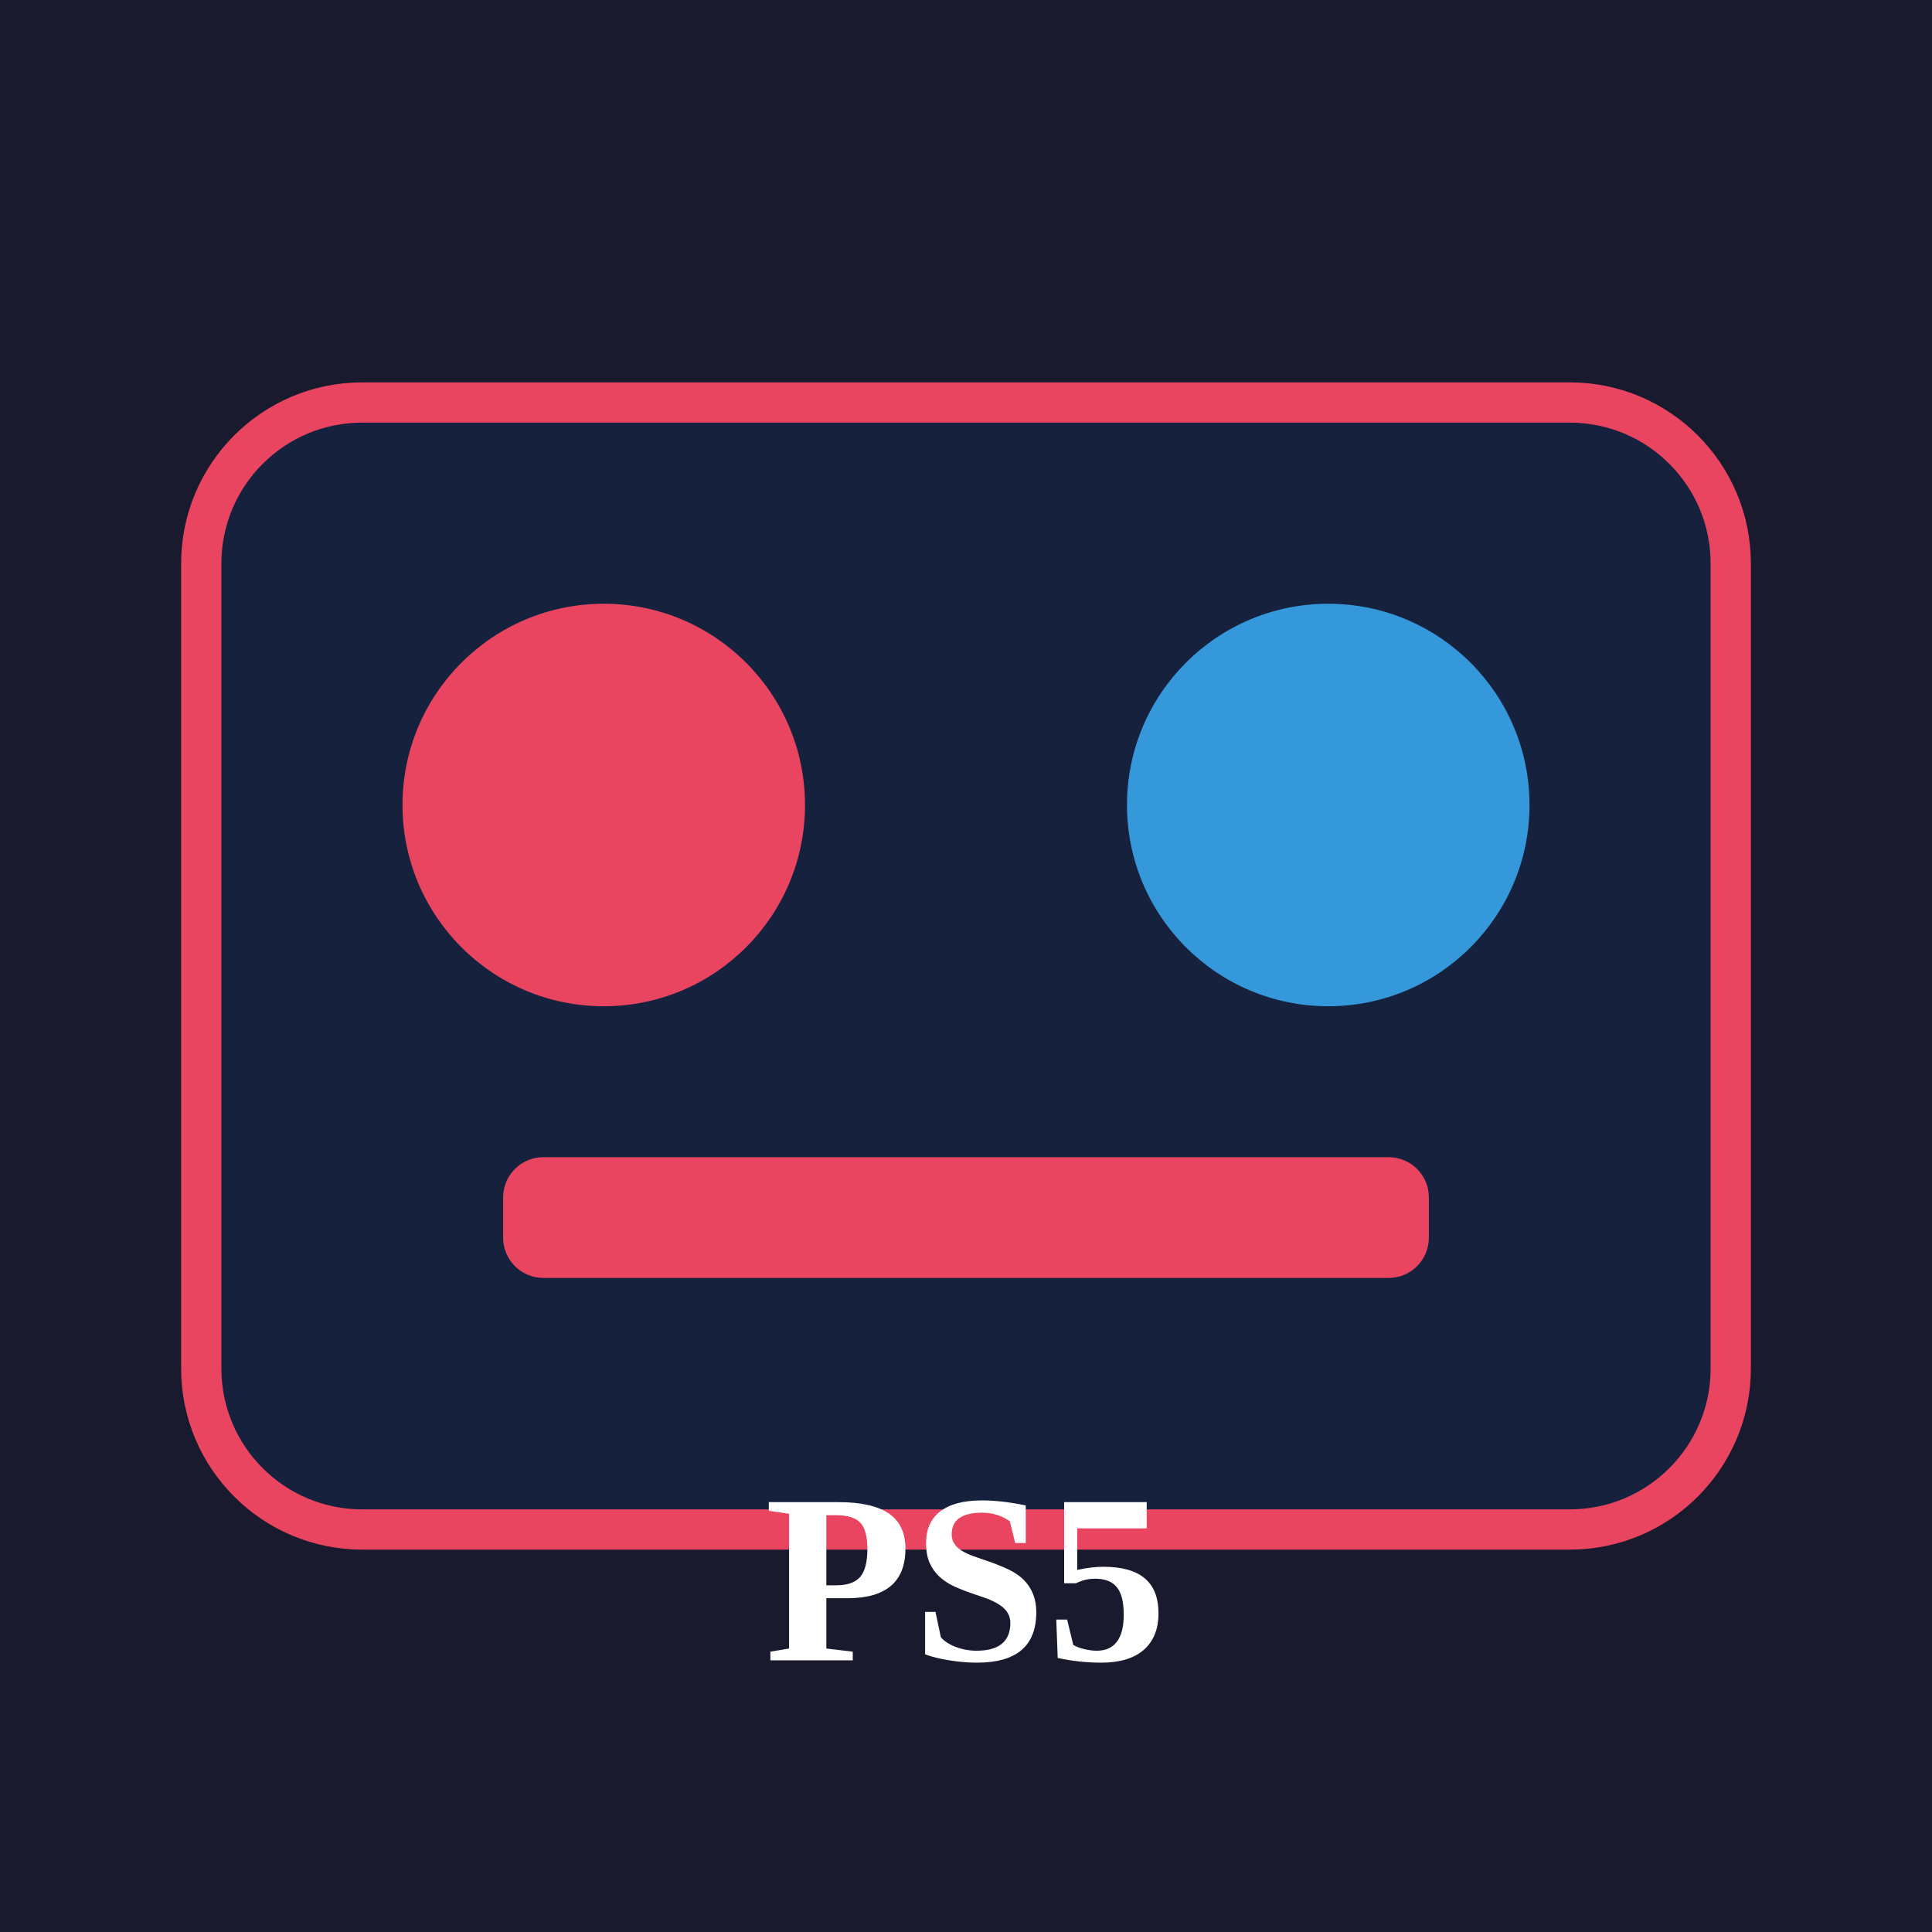
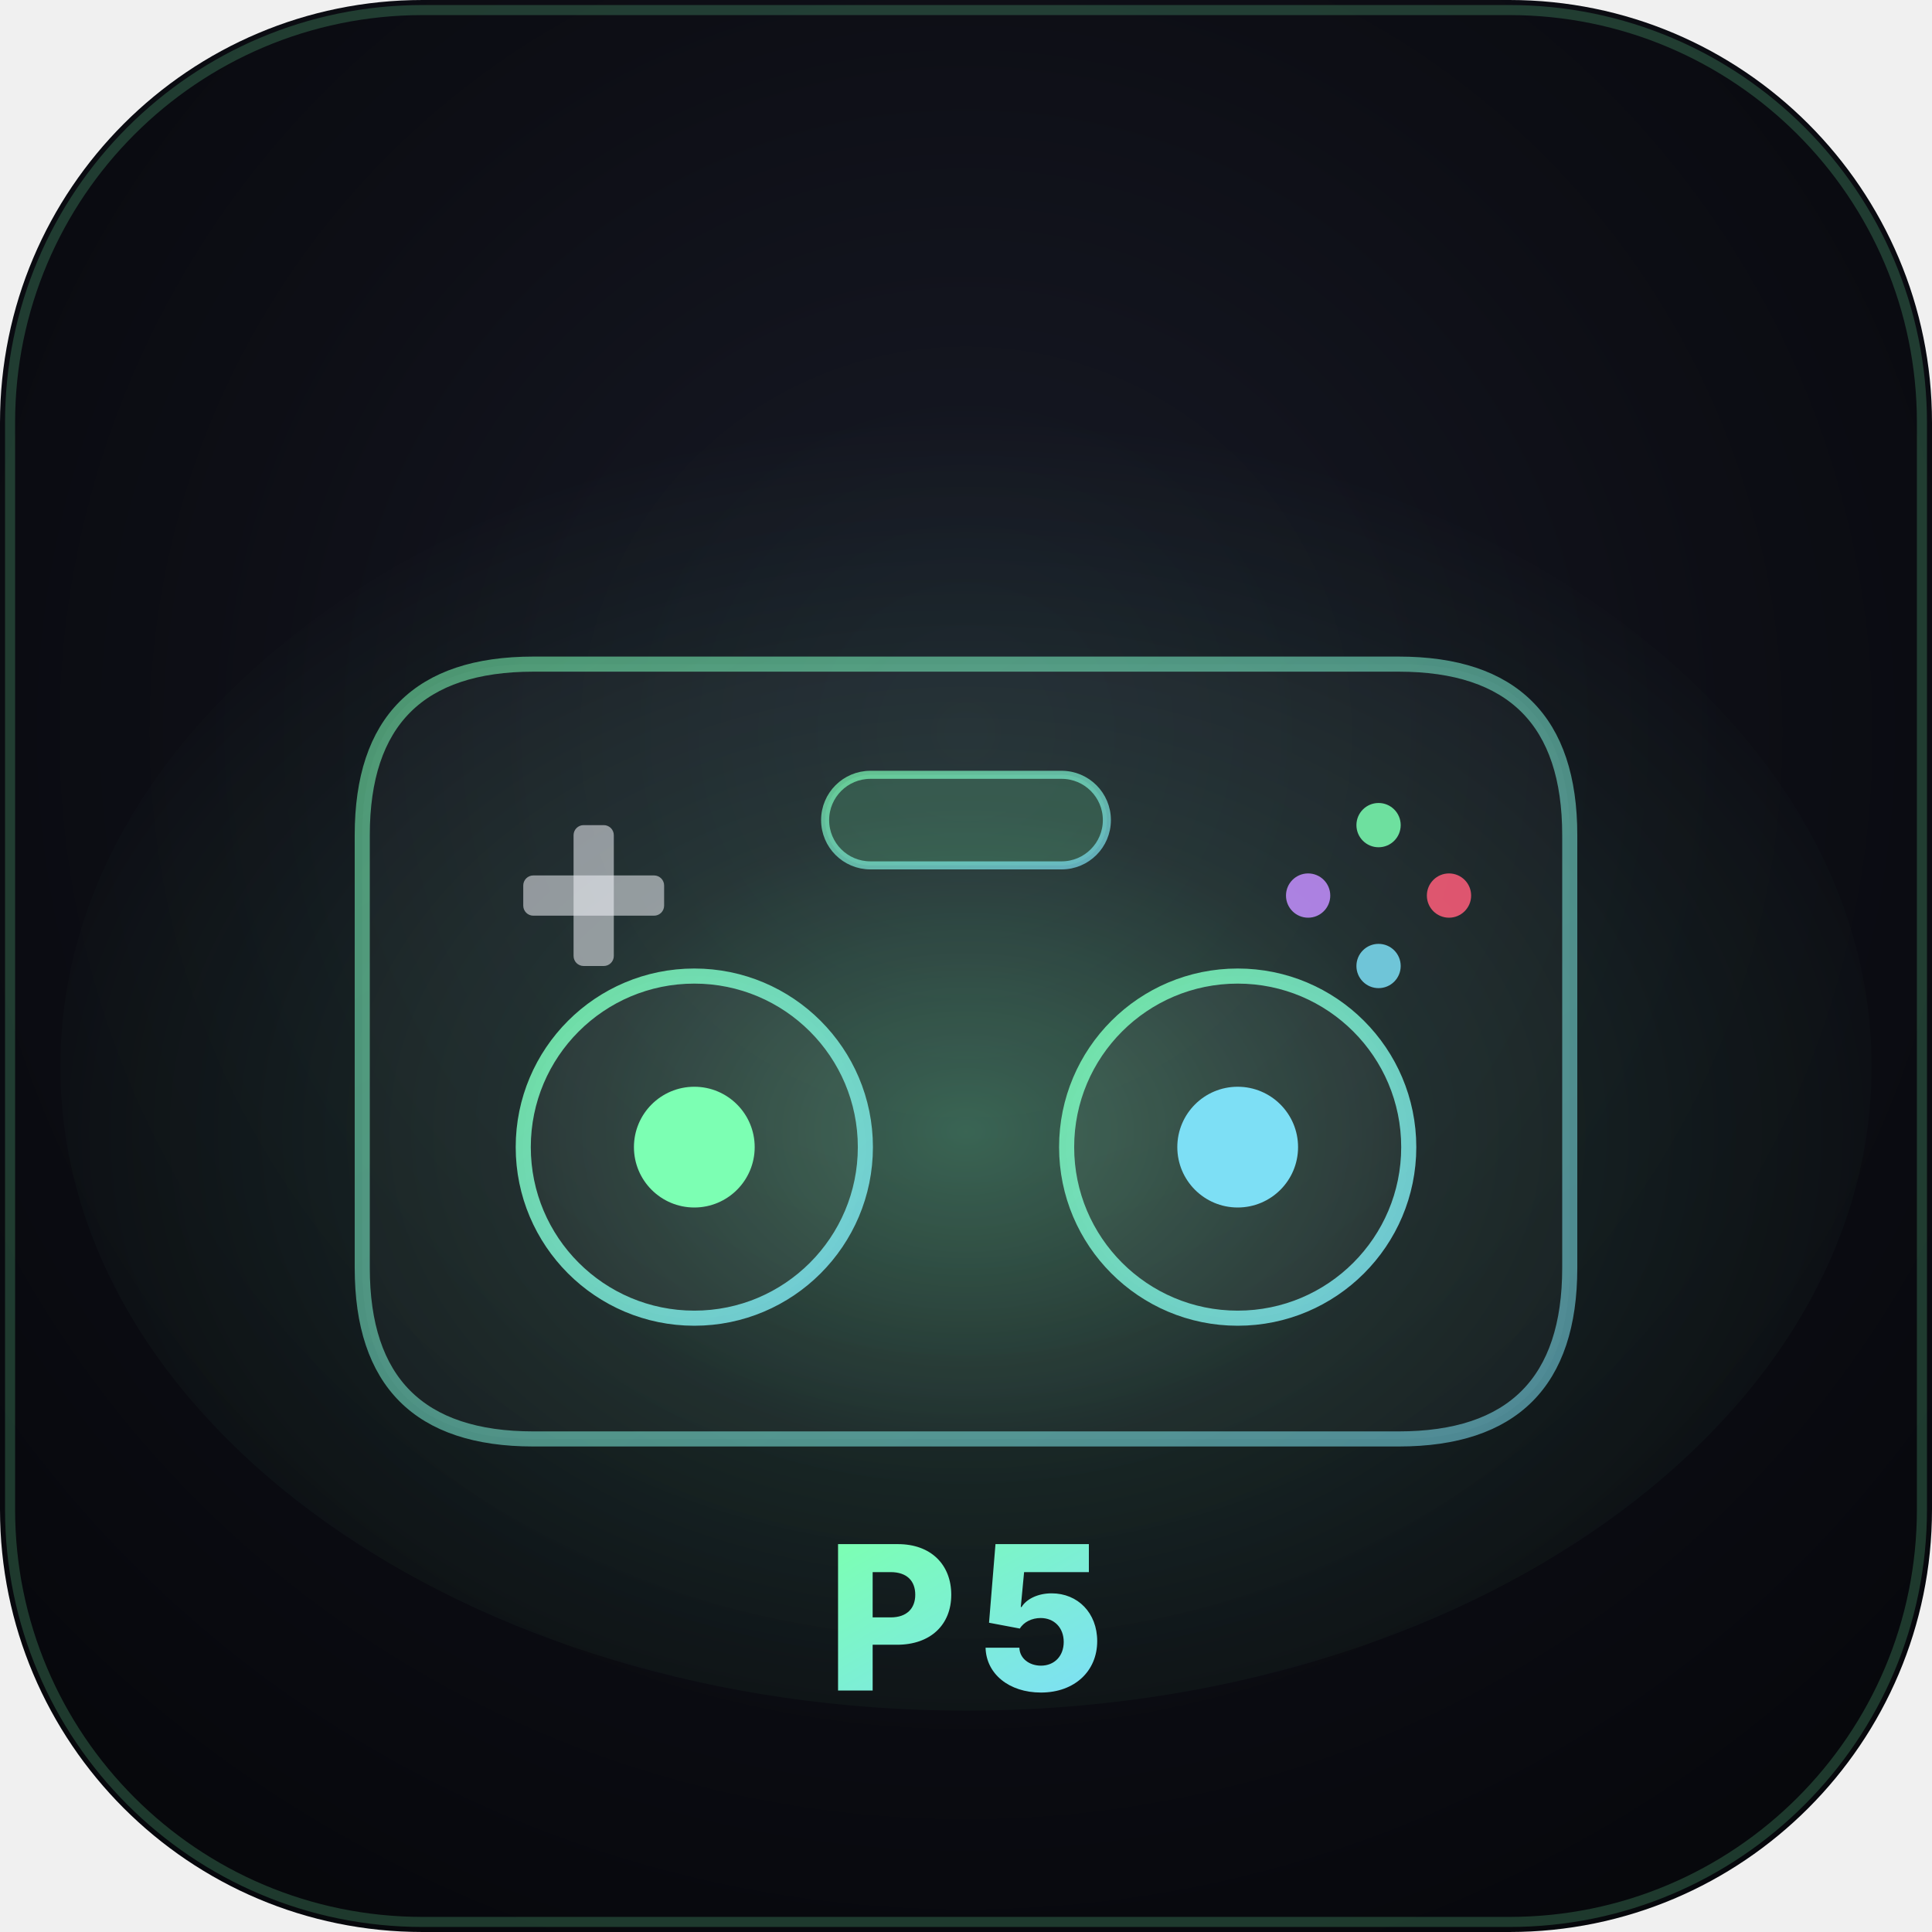
<svg xmlns="http://www.w3.org/2000/svg" viewBox="0 0 192 192">
-   <rect width="192" height="192" fill="#1a1a2e" />
-   <rect x="20" y="40" width="152" height="112" rx="16" fill="#16213e" stroke="#e94560" stroke-width="4" />
-   <circle cx="60" cy="80" r="20" fill="#e94560" />
-   <circle cx="132" cy="80" r="20" fill="#3498db" />
-   <rect x="50" y="115" width="92" height="12" rx="4" fill="#e94560" />
-   <text x="96" y="165" text-anchor="middle" fill="#fff" font-size="24" font-weight="bold">PS5</text>
+   <defs>
+     <radialGradient id="bg" cx="50%" cy="38%" r="72%">
+       <stop offset="0%" stop-color="#181b27" />
+       <stop offset="55%" stop-color="#0d0e15" />
+       <stop offset="100%" stop-color="#06070b" />
+     </radialGradient>
+     <linearGradient id="mintCyan" x1="0%" y1="0%" x2="100%" y2="100%">
+       <stop offset="0%" stop-color="#7cffb3" />
+       <stop offset="100%" stop-color="#7ddff5" />
+     </linearGradient>
+     <radialGradient id="halo" cx="50%" cy="55%" r="55%">
+       <stop offset="0%" stop-color="#7cffb3" stop-opacity="0.32" />
+       <stop offset="45%" stop-color="#7cffb3" stop-opacity="0.10" />
+       <stop offset="100%" stop-color="#7cffb3" stop-opacity="0" />
+     </radialGradient>
+   </defs>
+   <rect width="192" height="192" rx="42" fill="url(#bg)" />
+   <ellipse cx="96" cy="106" rx="90" ry="64" fill="url(#halo)" />
+   <rect x="1" y="1" width="190" height="190" rx="41" fill="none" stroke="rgba(124,255,179,0.20)" stroke-width="1" />
+   <path d="M 36 83            Q 36 66 53 66            L 139 66            Q 156 66 156 83            L 156 126            Q 156 143 139 143            L 53 143            Q 36 143 36 126 Z" fill="rgba(255,255,255,0.035)" stroke="url(#mintCyan)" stroke-width="1.5" stroke-opacity="0.55" />
+   <rect x="82" y="77" width="28" height="9" rx="4.5" fill="rgba(124,255,179,0.18)" stroke="url(#mintCyan)" stroke-width="0.8" stroke-opacity="0.7" />
+   <g transform="translate(52, 82)" fill="rgba(240,242,247,0.55)">
+     <rect x="5" y="0" width="4" height="14" rx="1" />
+     <rect x="0" y="5" width="14" height="4" rx="1" />
+   </g>
+   <g transform="translate(130, 82)">
+     <circle cx="7" cy="0" r="2.2" fill="#7cffb3" fill-opacity="0.85" />
+     <circle cx="0" cy="7" r="2.2" fill="#c490ff" fill-opacity="0.85" />
+     <circle cx="14" cy="7" r="2.2" fill="#ff5d7a" fill-opacity="0.85" />
+     <circle cx="7" cy="14" r="2.2" fill="#7ddff5" fill-opacity="0.85" />
+   </g>
+   <circle cx="69" cy="114" r="17" fill="rgba(255,255,255,0.04)" stroke="url(#mintCyan)" stroke-width="1.5" stroke-opacity="0.85" />
+   <circle cx="69" cy="114" r="6" fill="#7cffb3" />
+   <circle cx="123" cy="114" r="17" fill="rgba(255,255,255,0.04)" stroke="url(#mintCyan)" stroke-width="1.5" stroke-opacity="0.85" />
+   <circle cx="123" cy="114" r="6" fill="#7ddff5" />
+   <text x="96" y="168" text-anchor="middle" font-family="Geist, -apple-system, BlinkMacSystemFont, 'Segoe UI', system-ui, sans-serif" font-size="20" font-weight="800" letter-spacing="2" fill="url(#mintCyan)">P5</text>
</svg>
